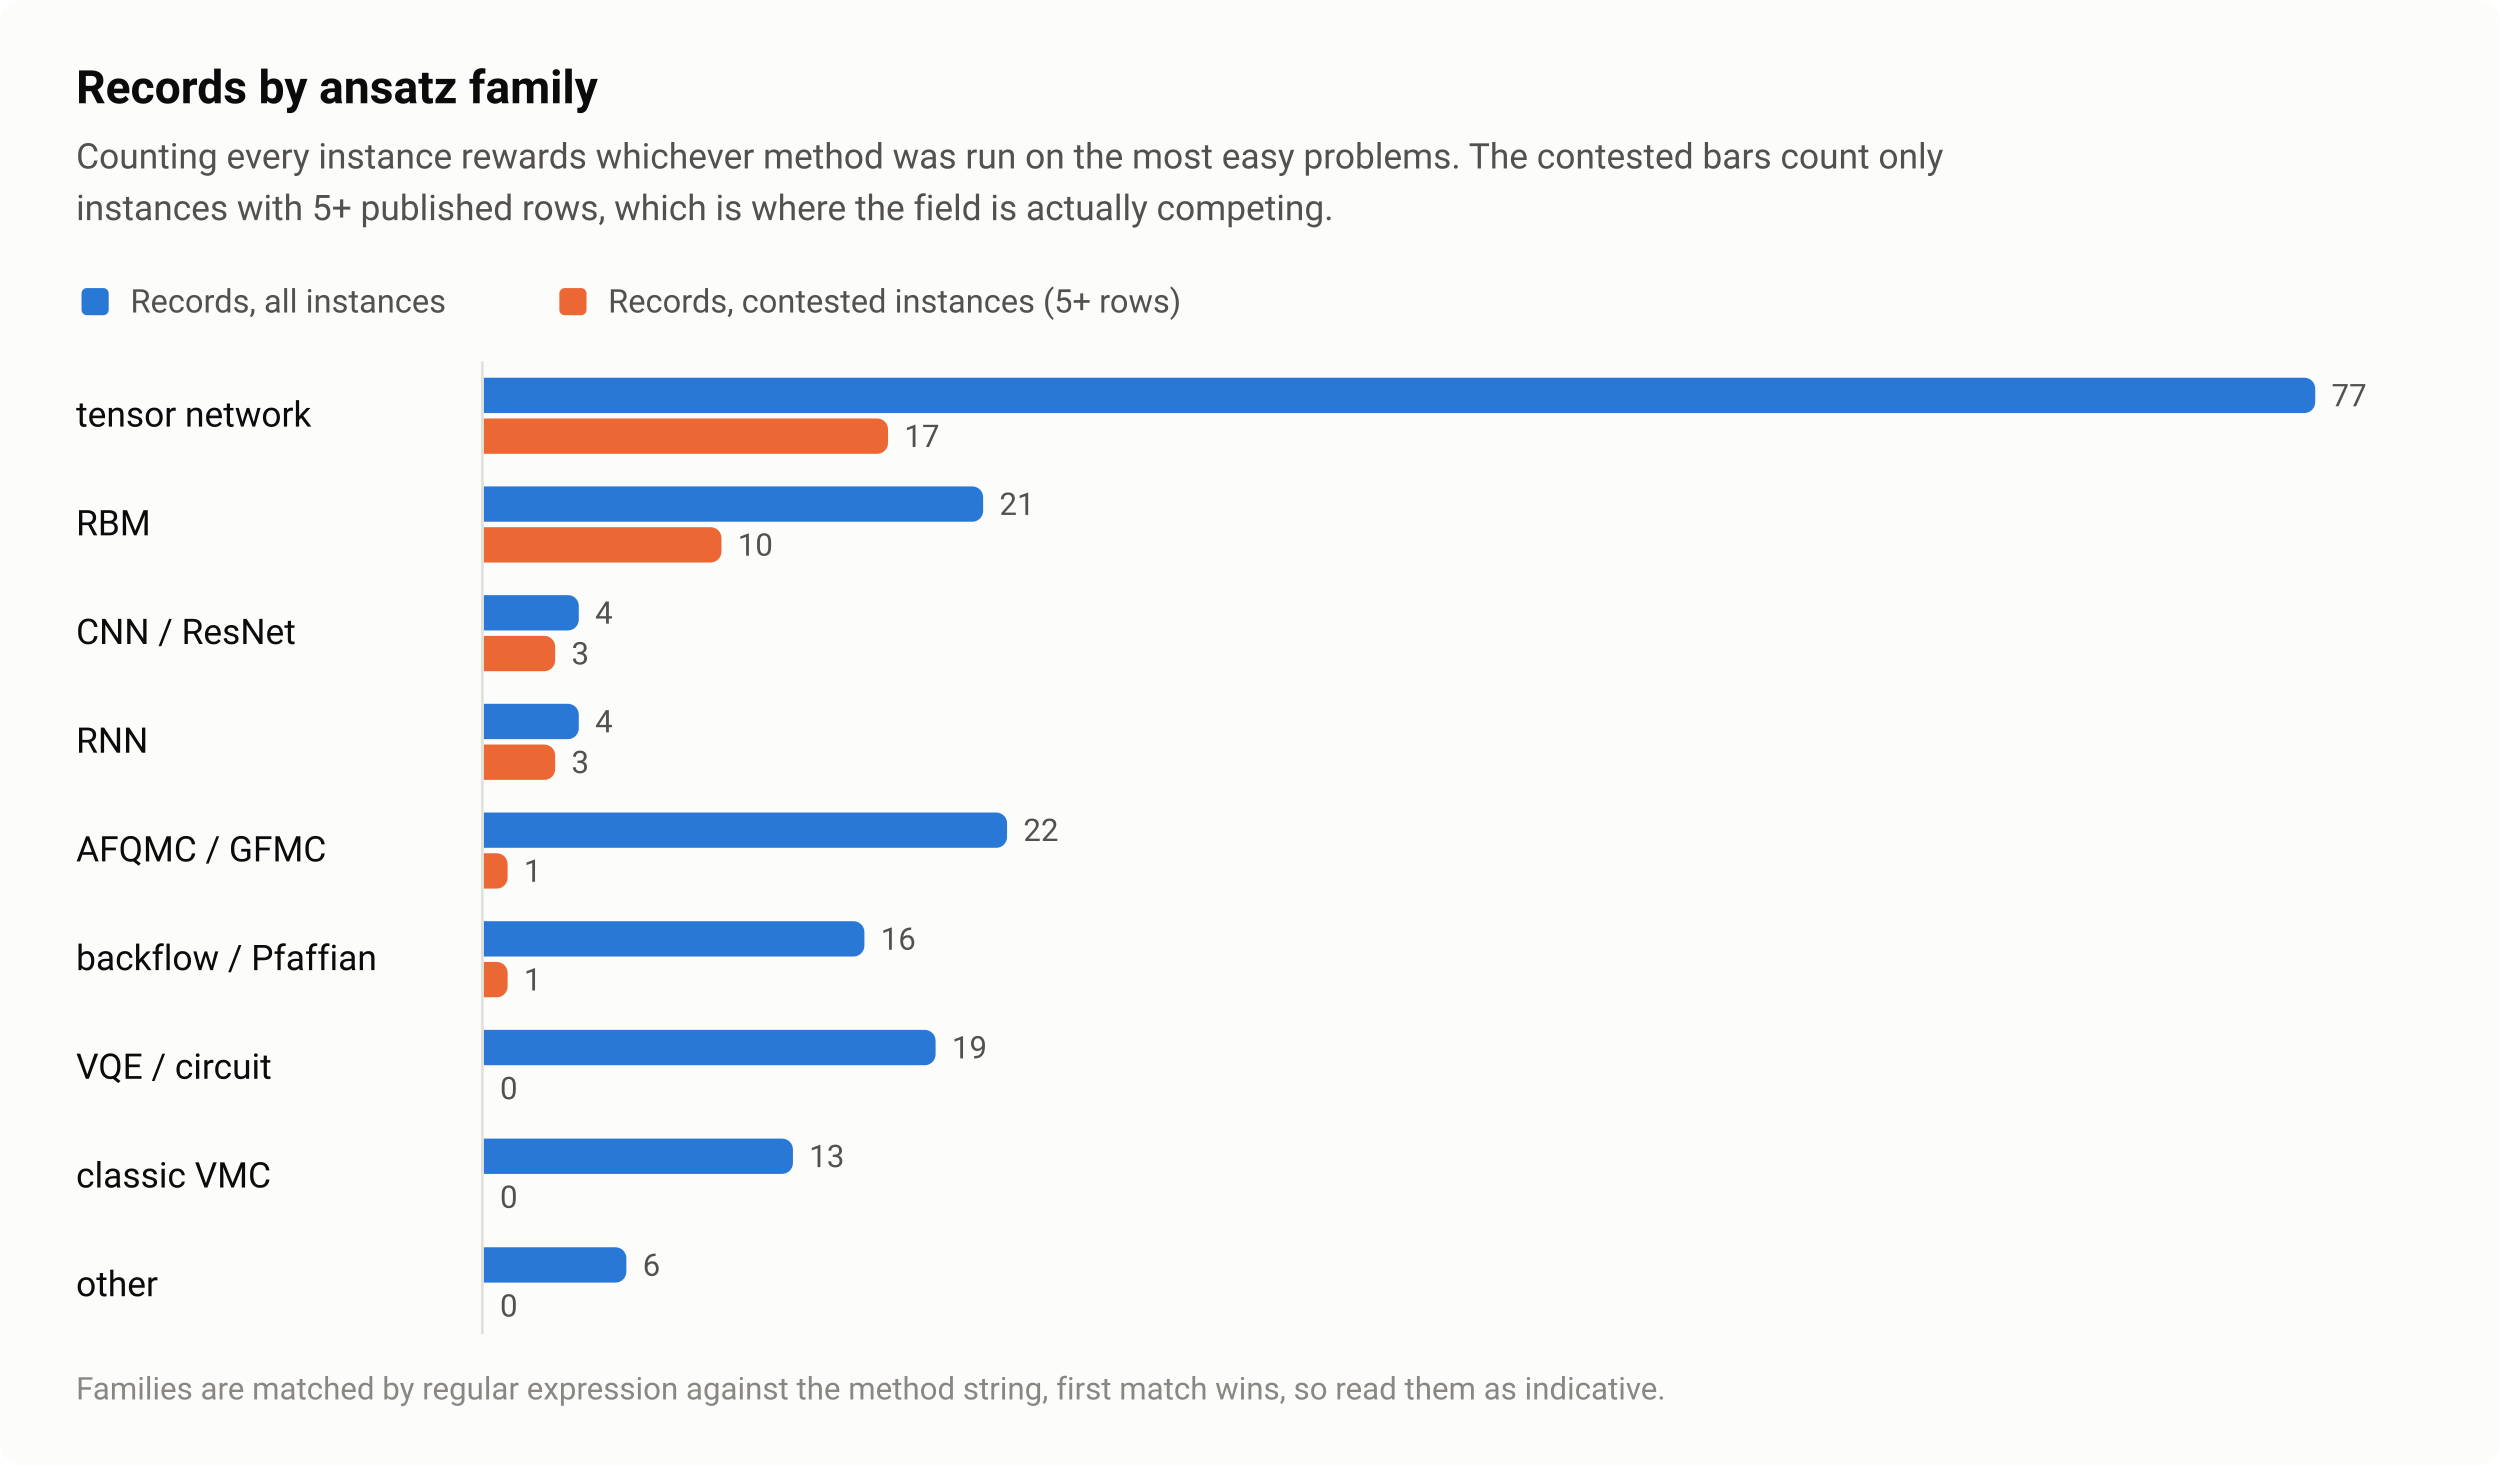
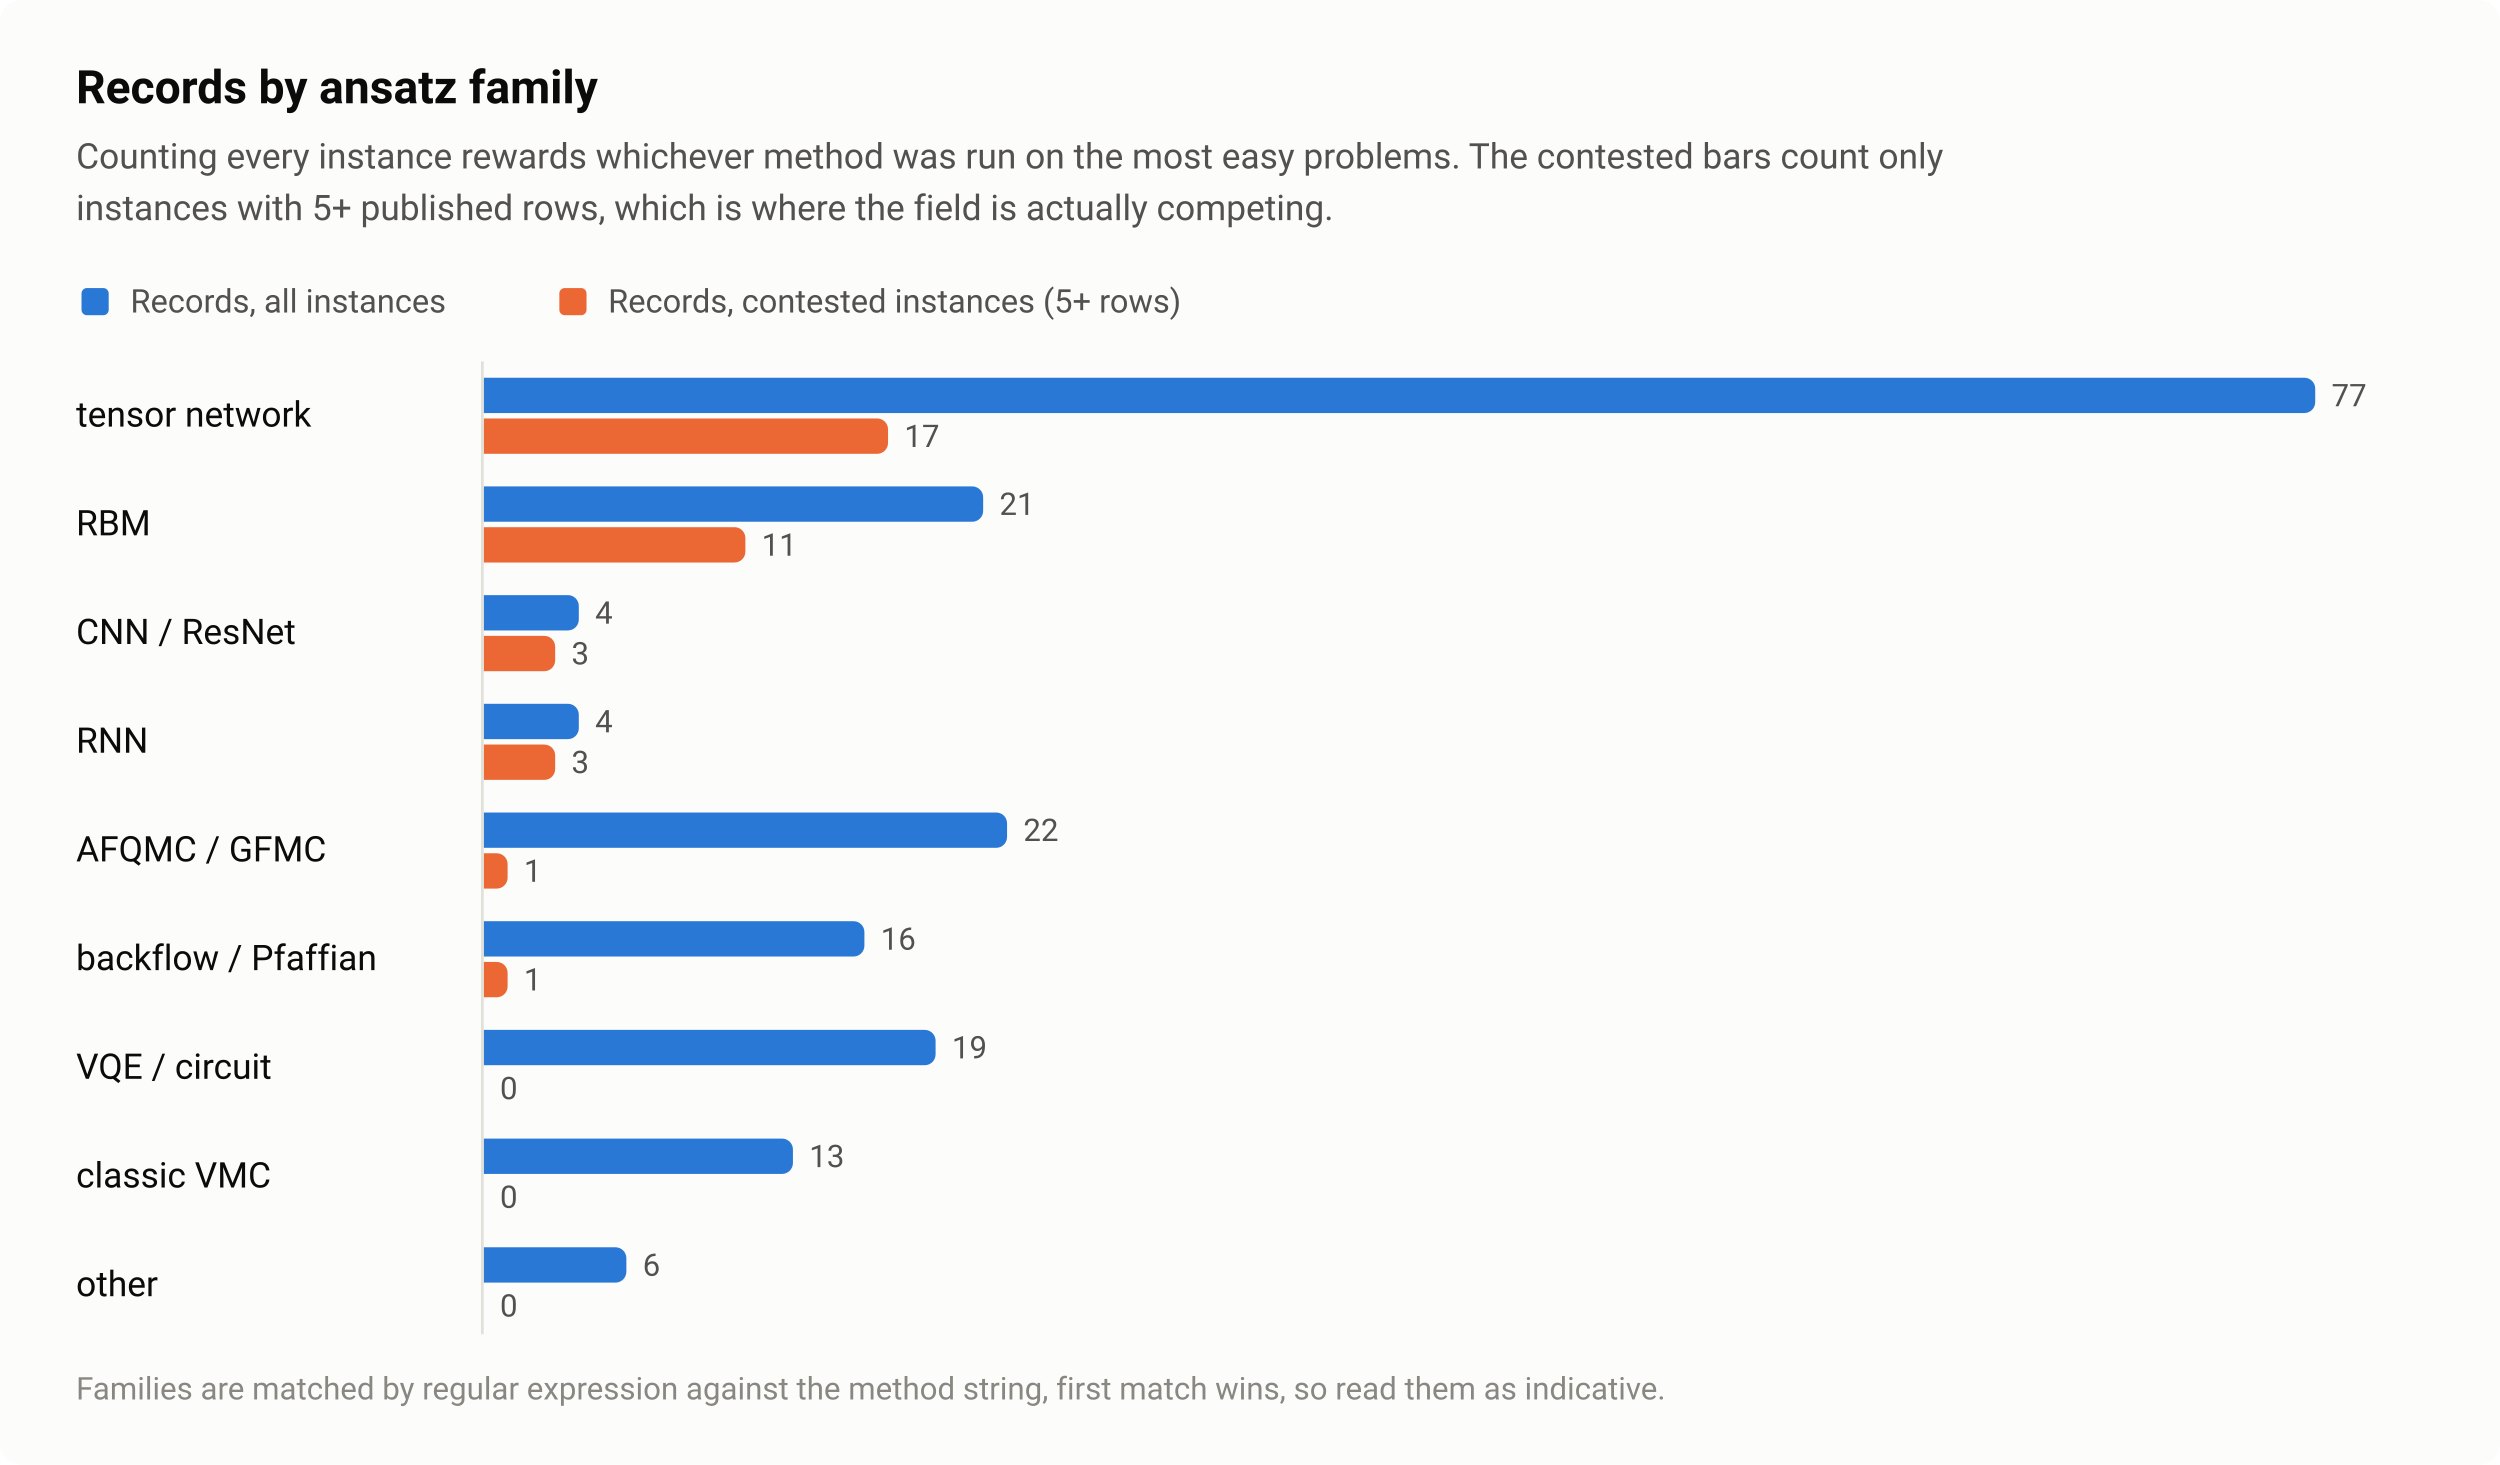
<svg xmlns="http://www.w3.org/2000/svg" width="920" height="539" viewBox="0 0 920 539" role="img" aria-labelledby="title desc">
  <style>text{font-family:system-ui,-apple-system,"Segoe UI",Roboto,"Helvetica Neue",Arial,sans-serif}</style>
  <rect width="920" height="539" rx="8" fill="#fcfcfb" />
  <text x="28" y="38" font-size="17" fill="#0b0b0b" font-weight="600">Records by ansatz family</text>
  <text x="28" y="62" font-size="13" fill="#52514e">Counting every instance rewards whichever method was run on the most easy problems. The contested bars count only</text>
  <text x="28" y="81" font-size="13" fill="#52514e">instances with 5+ published rows, which is where the field is actually competing.</text>
  <rect x="30" y="106" width="10" height="10" rx="2" fill="#2a78d6" />
  <text x="48" y="115" font-size="12" fill="#52514e">Records, all instances</text>
  <rect x="205.84" y="106" width="10" height="10" rx="2" fill="#eb6834" />
  <text x="223.8" y="115" font-size="12" fill="#52514e">Records, contested instances (5+ rows)</text>
  <text x="28" y="157" font-size="13" fill="#0b0b0b">tensor network</text>
  <path d="M178 139H848A4 4 0 0 1 852 143V148A4 4 0 0 1 848 152H178Z" fill="#2a78d6" />
  <text x="858" y="149.5" font-size="11.5" fill="#52514e" style="font-variant-numeric:tabular-nums">77</text>
  <path d="M178 154H322.8A4 4 0 0 1 326.8 158V163A4 4 0 0 1 322.8 167H178Z" fill="#eb6834" />
  <text x="332.8" y="164.5" font-size="11.5" fill="#52514e" style="font-variant-numeric:tabular-nums">17</text>
  <text x="28" y="197" font-size="13" fill="#0b0b0b">RBM</text>
  <path d="M178 179H357.8A4 4 0 0 1 361.8 183V188A4 4 0 0 1 357.8 192H178Z" fill="#2a78d6" />
  <text x="367.8" y="189.5" font-size="11.5" fill="#52514e" style="font-variant-numeric:tabular-nums">21</text>
-   <path d="M178 194H261.5A4 4 0 0 1 265.5 198V203A4 4 0 0 1 261.5 207H178Z" fill="#eb6834" />
-   <text x="271.5" y="204.5" font-size="11.5" fill="#52514e" style="font-variant-numeric:tabular-nums">10</text>
+   <path d="M178 194H270.3A4 4 0 0 1 274.3 198V203A4 4 0 0 1 270.3 207H178Z" fill="#eb6834" />
+   <text x="280.3" y="204.5" font-size="11.5" fill="#52514e" style="font-variant-numeric:tabular-nums">11</text>
  <text x="28" y="237" font-size="13" fill="#0b0b0b">CNN / ResNet</text>
  <path d="M178 219H209A4 4 0 0 1 213 223V228A4 4 0 0 1 209 232H178Z" fill="#2a78d6" />
  <text x="219" y="229.5" font-size="11.5" fill="#52514e" style="font-variant-numeric:tabular-nums">4</text>
  <path d="M178 234H200.3A4 4 0 0 1 204.3 238V243A4 4 0 0 1 200.3 247H178Z" fill="#eb6834" />
  <text x="210.3" y="244.5" font-size="11.5" fill="#52514e" style="font-variant-numeric:tabular-nums">3</text>
  <text x="28" y="277" font-size="13" fill="#0b0b0b">RNN</text>
  <path d="M178 259H209A4 4 0 0 1 213 263V268A4 4 0 0 1 209 272H178Z" fill="#2a78d6" />
  <text x="219" y="269.5" font-size="11.5" fill="#52514e" style="font-variant-numeric:tabular-nums">4</text>
  <path d="M178 274H200.3A4 4 0 0 1 204.3 278V283A4 4 0 0 1 200.3 287H178Z" fill="#eb6834" />
  <text x="210.3" y="284.5" font-size="11.5" fill="#52514e" style="font-variant-numeric:tabular-nums">3</text>
  <text x="28" y="317" font-size="13" fill="#0b0b0b">AFQMC / GFMC</text>
  <path d="M178 299H366.6A4 4 0 0 1 370.6 303V308A4 4 0 0 1 366.6 312H178Z" fill="#2a78d6" />
  <text x="376.6" y="309.5" font-size="11.5" fill="#52514e" style="font-variant-numeric:tabular-nums">22</text>
  <path d="M178 314H182.8A4 4 0 0 1 186.8 318V323A4 4 0 0 1 182.8 327H178Z" fill="#eb6834" />
  <text x="192.8" y="324.5" font-size="11.5" fill="#52514e" style="font-variant-numeric:tabular-nums">1</text>
  <text x="28" y="357" font-size="13" fill="#0b0b0b">backflow / Pfaffian</text>
  <path d="M178 339H314.1A4 4 0 0 1 318.1 343V348A4 4 0 0 1 314.1 352H178Z" fill="#2a78d6" />
  <text x="324.1" y="349.5" font-size="11.5" fill="#52514e" style="font-variant-numeric:tabular-nums">16</text>
  <path d="M178 354H182.8A4 4 0 0 1 186.8 358V363A4 4 0 0 1 182.8 367H178Z" fill="#eb6834" />
  <text x="192.8" y="364.5" font-size="11.5" fill="#52514e" style="font-variant-numeric:tabular-nums">1</text>
  <text x="28" y="397" font-size="13" fill="#0b0b0b">VQE / circuit</text>
  <path d="M178 379H340.3A4 4 0 0 1 344.3 383V388A4 4 0 0 1 340.3 392H178Z" fill="#2a78d6" />
  <text x="350.3" y="389.5" font-size="11.5" fill="#52514e" style="font-variant-numeric:tabular-nums">19</text>
  <text x="184" y="404.5" font-size="11.5" fill="#52514e" style="font-variant-numeric:tabular-nums">0</text>
  <text x="28" y="437" font-size="13" fill="#0b0b0b">classic VMC</text>
  <path d="M178 419H287.8A4 4 0 0 1 291.8 423V428A4 4 0 0 1 287.8 432H178Z" fill="#2a78d6" />
  <text x="297.8" y="429.5" font-size="11.5" fill="#52514e" style="font-variant-numeric:tabular-nums">13</text>
  <text x="184" y="444.5" font-size="11.5" fill="#52514e" style="font-variant-numeric:tabular-nums">0</text>
  <text x="28" y="477" font-size="13" fill="#0b0b0b">other</text>
  <path d="M178 459H226.5A4 4 0 0 1 230.5 463V468A4 4 0 0 1 226.5 472H178Z" fill="#2a78d6" />
  <text x="236.5" y="469.5" font-size="11.5" fill="#52514e" style="font-variant-numeric:tabular-nums">6</text>
  <text x="184" y="484.5" font-size="11.5" fill="#52514e" style="font-variant-numeric:tabular-nums">0</text>
  <path d="M177.5 133V491" stroke="#e1e0d9" stroke-width="1" />
  <text x="28" y="515" font-size="11.5" fill="#898781">Families are matched by regular expression against the method string, first match wins, so read them as indicative.</text>
</svg>
